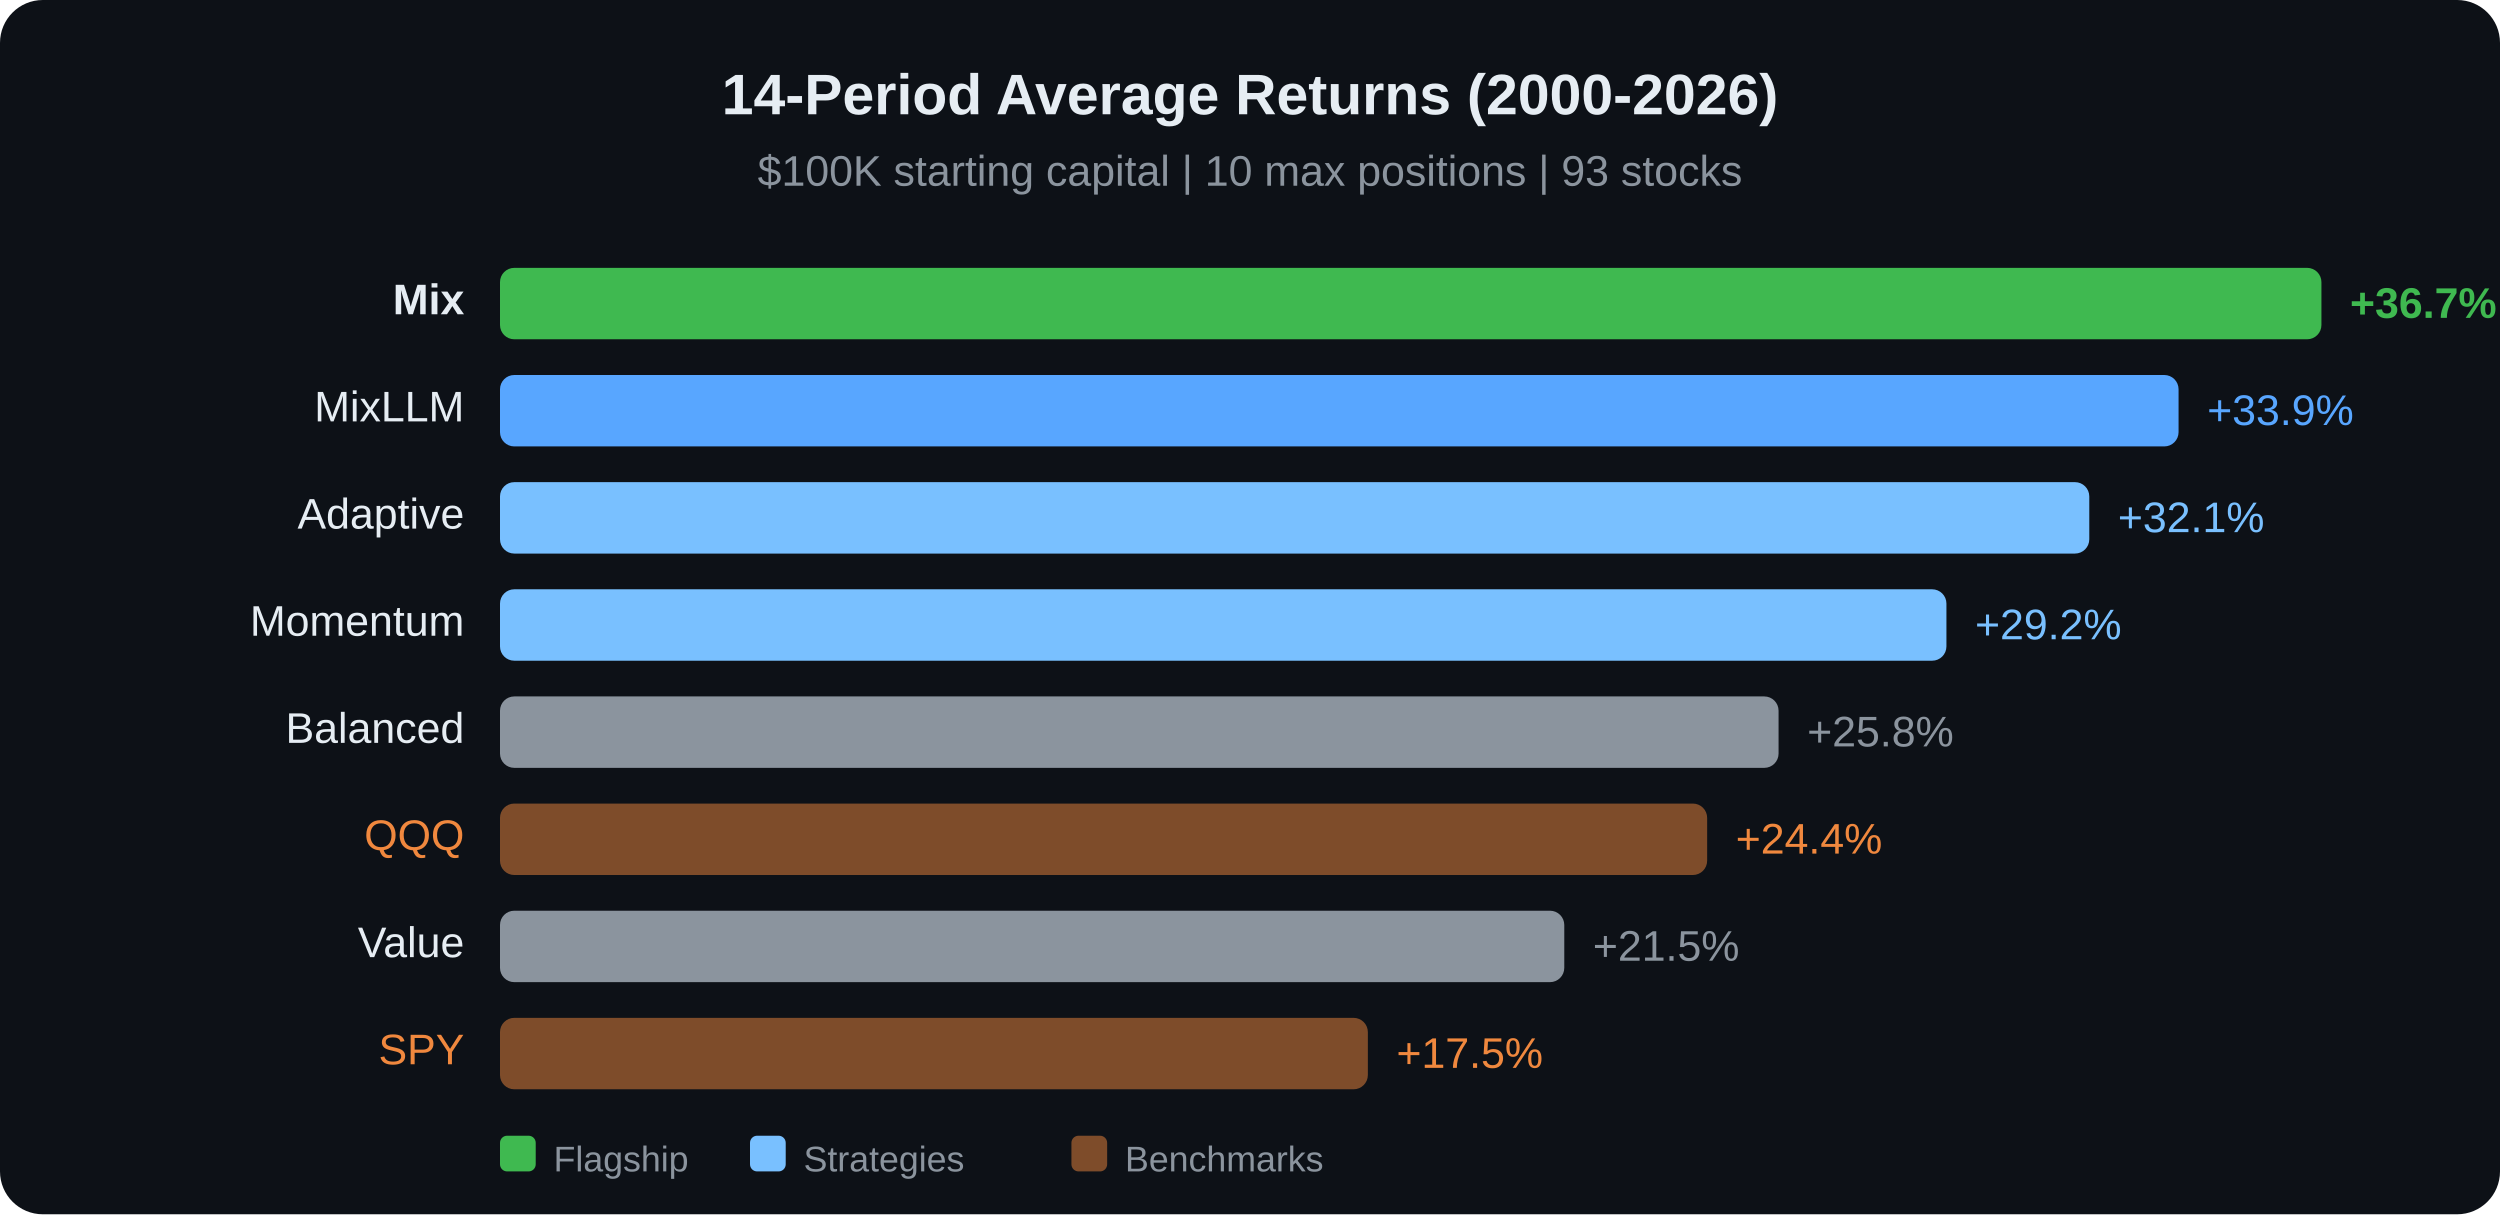
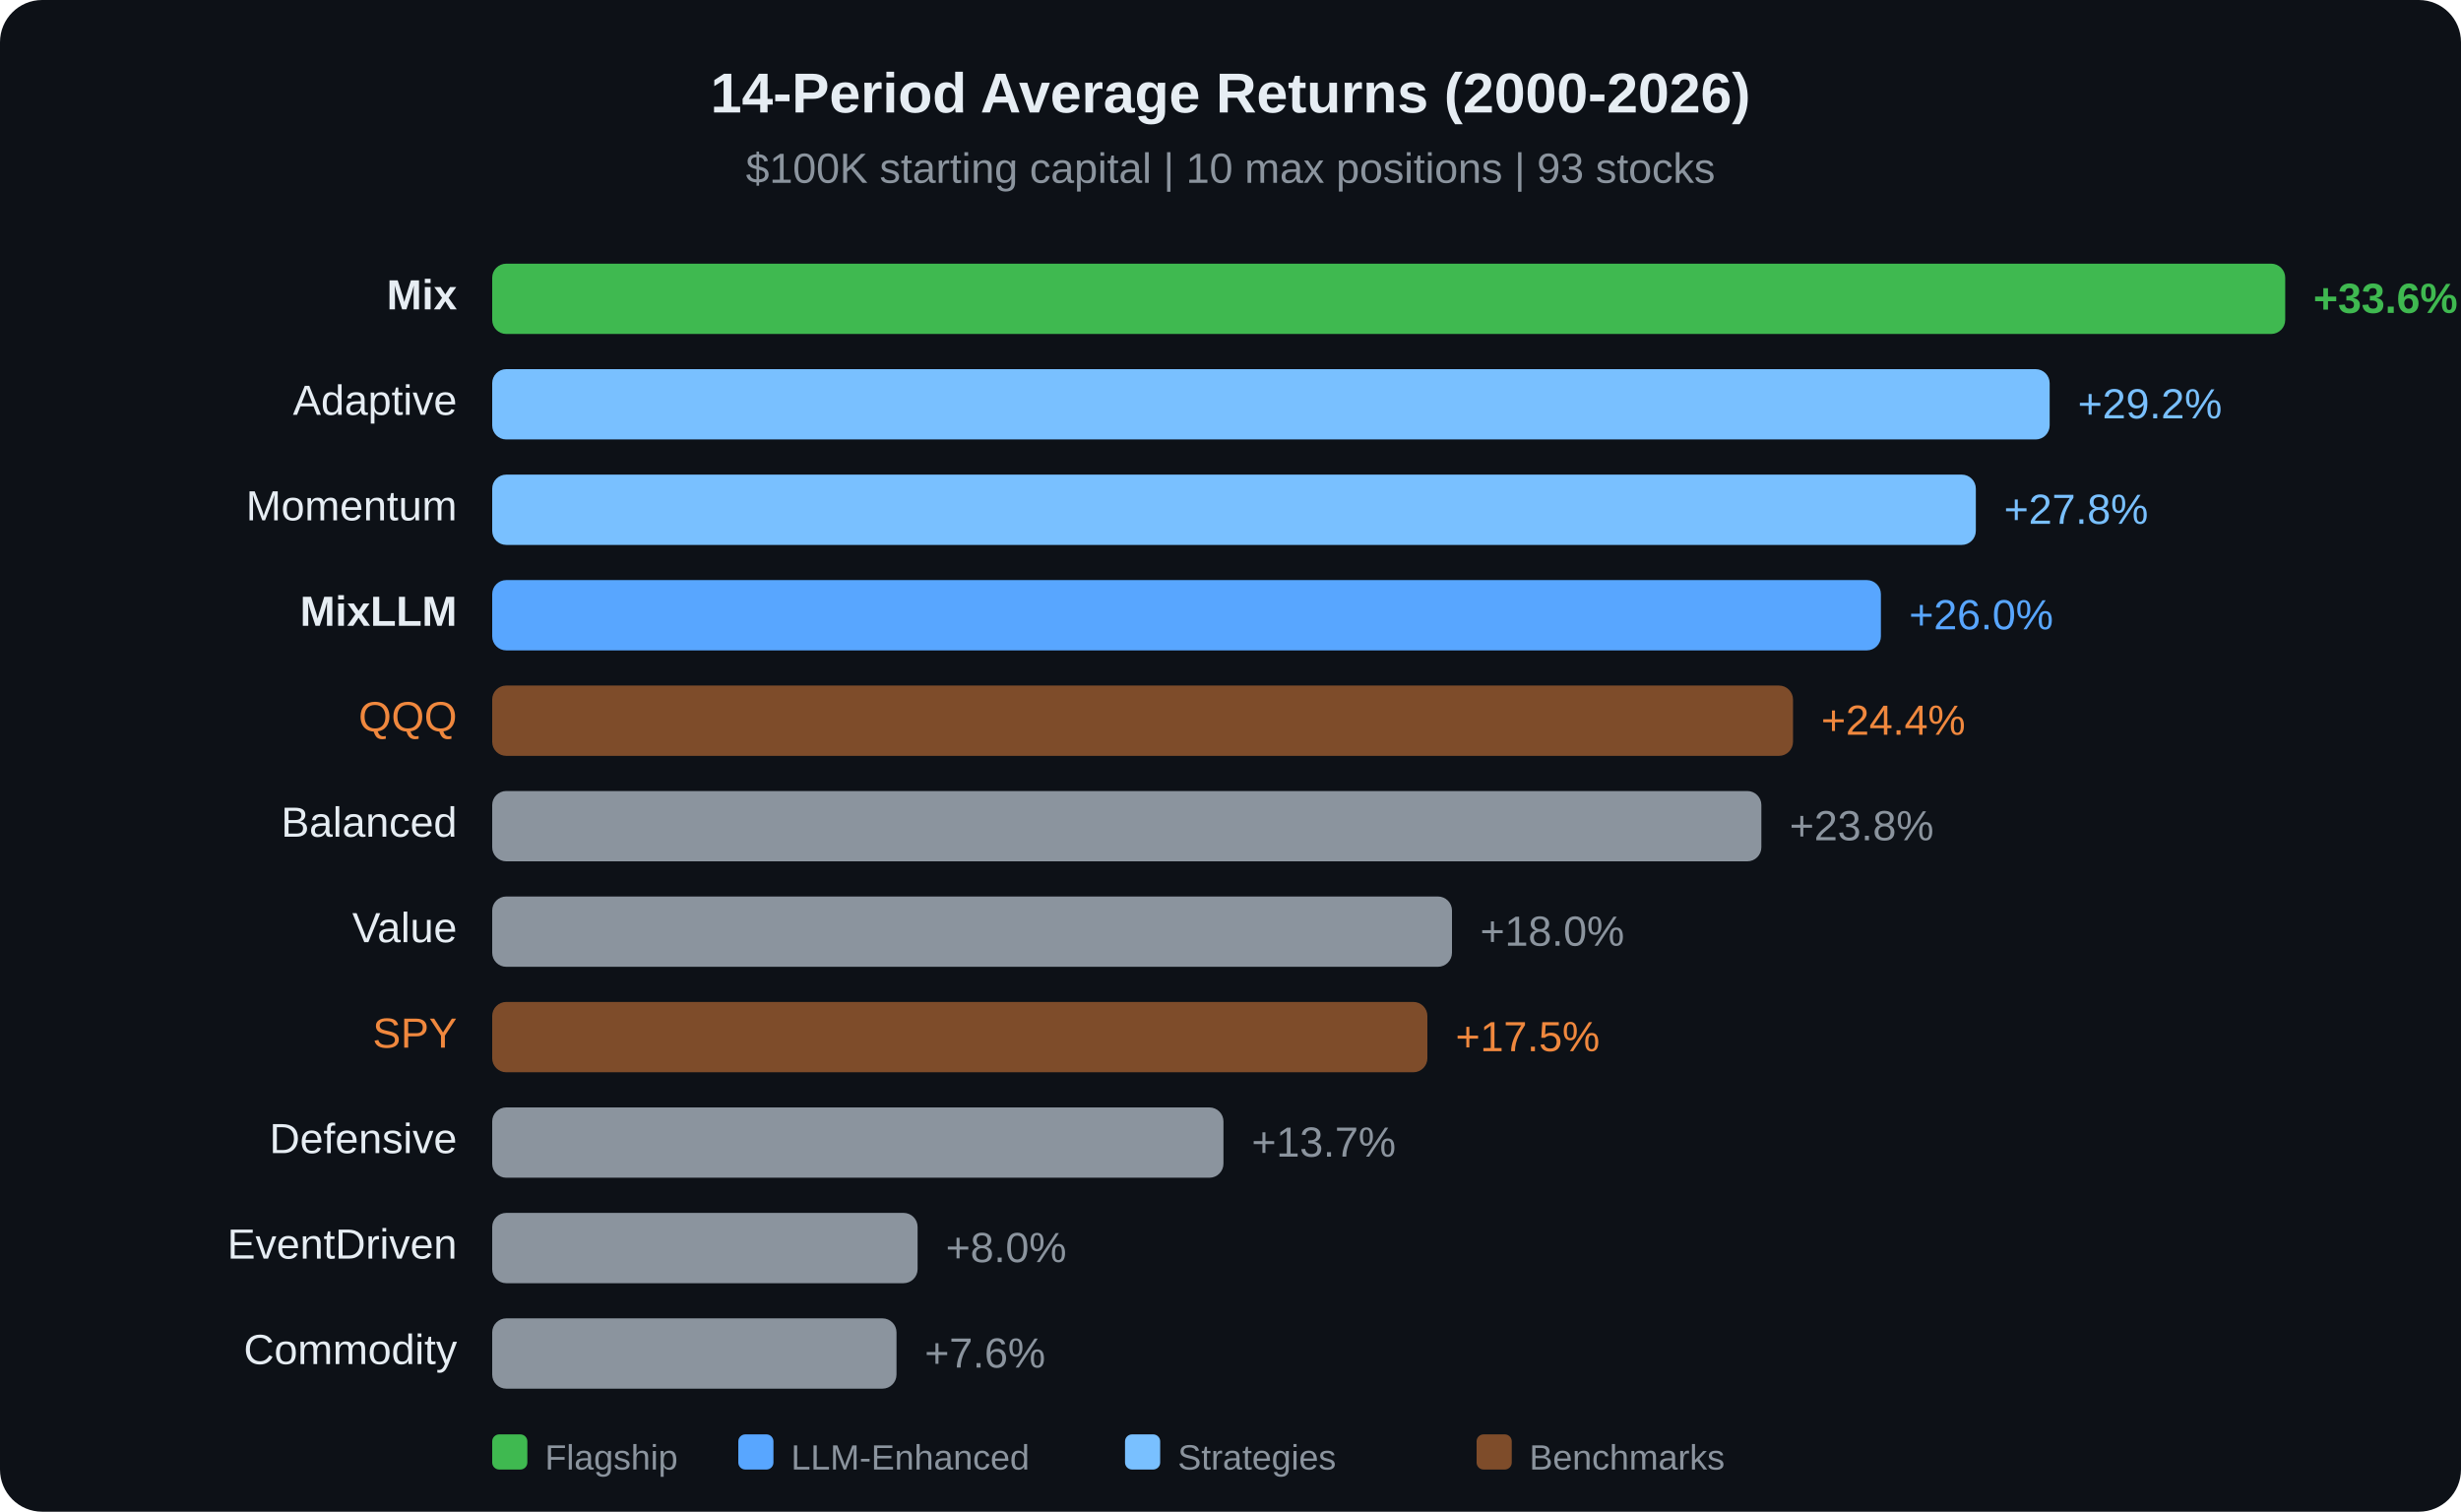
- <svg xmlns="http://www.w3.org/2000/svg" viewBox="0 0 700 340" font-family="Segoe UI, Arial, sans-serif">
-   <rect width="700" height="340" rx="12" fill="#0d1117" />
+ <svg xmlns="http://www.w3.org/2000/svg" viewBox="0 0 700 430" font-family="Segoe UI, Arial, sans-serif">
+   <rect width="700" height="430" rx="12" fill="#0d1117" />
  <text x="350" y="32" text-anchor="middle" fill="#e6edf3" font-size="16" font-weight="bold">14-Period Average Returns (2000-2026)</text>
  <text x="350" y="52" text-anchor="middle" fill="#8b949e" font-size="12">$100K starting capital | 10 max positions | 93 stocks</text>
  <text x="130" y="88" text-anchor="end" fill="#e6edf3" font-size="12" font-weight="bold">Mix</text>
  <rect x="140" y="75" width="510" height="20" rx="4" fill="#3fb950" />
-   <text x="658" y="89" fill="#3fb950" font-size="12" font-weight="bold">+36.7%</text>
-   <text x="130" y="118" text-anchor="end" fill="#e6edf3" font-size="12">MixLLM</text>
-   <rect x="140" y="105" width="470" height="20" rx="4" fill="#58a6ff" />
-   <text x="618" y="119" fill="#58a6ff" font-size="12">+33.9%</text>
-   <text x="130" y="148" text-anchor="end" fill="#e6edf3" font-size="12">Adaptive</text>
-   <rect x="140" y="135" width="445" height="20" rx="4" fill="#79c0ff" />
-   <text x="593" y="149" fill="#79c0ff" font-size="12">+32.1%</text>
-   <text x="130" y="178" text-anchor="end" fill="#e6edf3" font-size="12">Momentum</text>
-   <rect x="140" y="165" width="405" height="20" rx="4" fill="#79c0ff" />
-   <text x="553" y="179" fill="#79c0ff" font-size="12">+29.2%</text>
-   <text x="130" y="208" text-anchor="end" fill="#e6edf3" font-size="12">Balanced</text>
-   <rect x="140" y="195" width="358" height="20" rx="4" fill="#8b949e" />
-   <text x="506" y="209" fill="#8b949e" font-size="12">+25.8%</text>
-   <text x="130" y="238" text-anchor="end" fill="#f0883e" font-size="12">QQQ</text>
-   <rect x="140" y="225" width="338" height="20" rx="4" fill="#f0883e" opacity="0.5" />
-   <text x="486" y="239" fill="#f0883e" font-size="12">+24.4%</text>
+   <text x="658" y="89" fill="#3fb950" font-size="12" font-weight="bold">+33.6%</text>
+   <text x="130" y="118" text-anchor="end" fill="#e6edf3" font-size="12">Adaptive</text>
+   <rect x="140" y="105" width="443" height="20" rx="4" fill="#79c0ff" />
+   <text x="591" y="119" fill="#79c0ff" font-size="12">+29.2%</text>
+   <text x="130" y="148" text-anchor="end" fill="#e6edf3" font-size="12">Momentum</text>
+   <rect x="140" y="135" width="422" height="20" rx="4" fill="#79c0ff" />
+   <text x="570" y="149" fill="#79c0ff" font-size="12">+27.8%</text>
+   <text x="130" y="178" text-anchor="end" fill="#e6edf3" font-size="12" font-weight="bold">MixLLM</text>
+   <rect x="140" y="165" width="395" height="20" rx="4" fill="#58a6ff" />
+   <text x="543" y="179" fill="#58a6ff" font-size="12">+26.0%</text>
+   <text x="130" y="208" text-anchor="end" fill="#f0883e" font-size="12">QQQ</text>
+   <rect x="140" y="195" width="370" height="20" rx="4" fill="#f0883e" opacity="0.5" />
+   <text x="518" y="209" fill="#f0883e" font-size="12">+24.4%</text>
+   <text x="130" y="238" text-anchor="end" fill="#e6edf3" font-size="12">Balanced</text>
+   <rect x="140" y="225" width="361" height="20" rx="4" fill="#8b949e" />
+   <text x="509" y="239" fill="#8b949e" font-size="12">+23.8%</text>
  <text x="130" y="268" text-anchor="end" fill="#e6edf3" font-size="12">Value</text>
-   <rect x="140" y="255" width="298" height="20" rx="4" fill="#8b949e" />
-   <text x="446" y="269" fill="#8b949e" font-size="12">+21.5%</text>
+   <rect x="140" y="255" width="273" height="20" rx="4" fill="#8b949e" />
+   <text x="421" y="269" fill="#8b949e" font-size="12">+18.0%</text>
  <text x="130" y="298" text-anchor="end" fill="#f0883e" font-size="12">SPY</text>
-   <rect x="140" y="285" width="243" height="20" rx="4" fill="#f0883e" opacity="0.5" />
-   <text x="391" y="299" fill="#f0883e" font-size="12">+17.5%</text>
-   <rect x="140" y="318" width="10" height="10" rx="2" fill="#3fb950" />
-   <text x="155" y="328" fill="#8b949e" font-size="10">Flagship</text>
-   <rect x="210" y="318" width="10" height="10" rx="2" fill="#79c0ff" />
-   <text x="225" y="328" fill="#8b949e" font-size="10">Strategies</text>
-   <rect x="300" y="318" width="10" height="10" rx="2" fill="#f0883e" opacity="0.5" />
-   <text x="315" y="328" fill="#8b949e" font-size="10">Benchmarks</text>
+   <rect x="140" y="285" width="266" height="20" rx="4" fill="#f0883e" opacity="0.5" />
+   <text x="414" y="299" fill="#f0883e" font-size="12">+17.5%</text>
+   <text x="130" y="328" text-anchor="end" fill="#e6edf3" font-size="12">Defensive</text>
+   <rect x="140" y="315" width="208" height="20" rx="4" fill="#8b949e" />
+   <text x="356" y="329" fill="#8b949e" font-size="12">+13.7%</text>
+   <text x="130" y="358" text-anchor="end" fill="#e6edf3" font-size="12">EventDriven</text>
+   <rect x="140" y="345" width="121" height="20" rx="4" fill="#8b949e" />
+   <text x="269" y="359" fill="#8b949e" font-size="12">+8.0%</text>
+   <text x="130" y="388" text-anchor="end" fill="#e6edf3" font-size="12">Commodity</text>
+   <rect x="140" y="375" width="115" height="20" rx="4" fill="#8b949e" />
+   <text x="263" y="389" fill="#8b949e" font-size="12">+7.6%</text>
+   <rect x="140" y="408" width="10" height="10" rx="2" fill="#3fb950" />
+   <text x="155" y="418" fill="#8b949e" font-size="10">Flagship</text>
+   <rect x="210" y="408" width="10" height="10" rx="2" fill="#58a6ff" />
+   <text x="225" y="418" fill="#8b949e" font-size="10">LLM-Enhanced</text>
+   <rect x="320" y="408" width="10" height="10" rx="2" fill="#79c0ff" />
+   <text x="335" y="418" fill="#8b949e" font-size="10">Strategies</text>
+   <rect x="420" y="408" width="10" height="10" rx="2" fill="#f0883e" opacity="0.5" />
+   <text x="435" y="418" fill="#8b949e" font-size="10">Benchmarks</text>
</svg>
